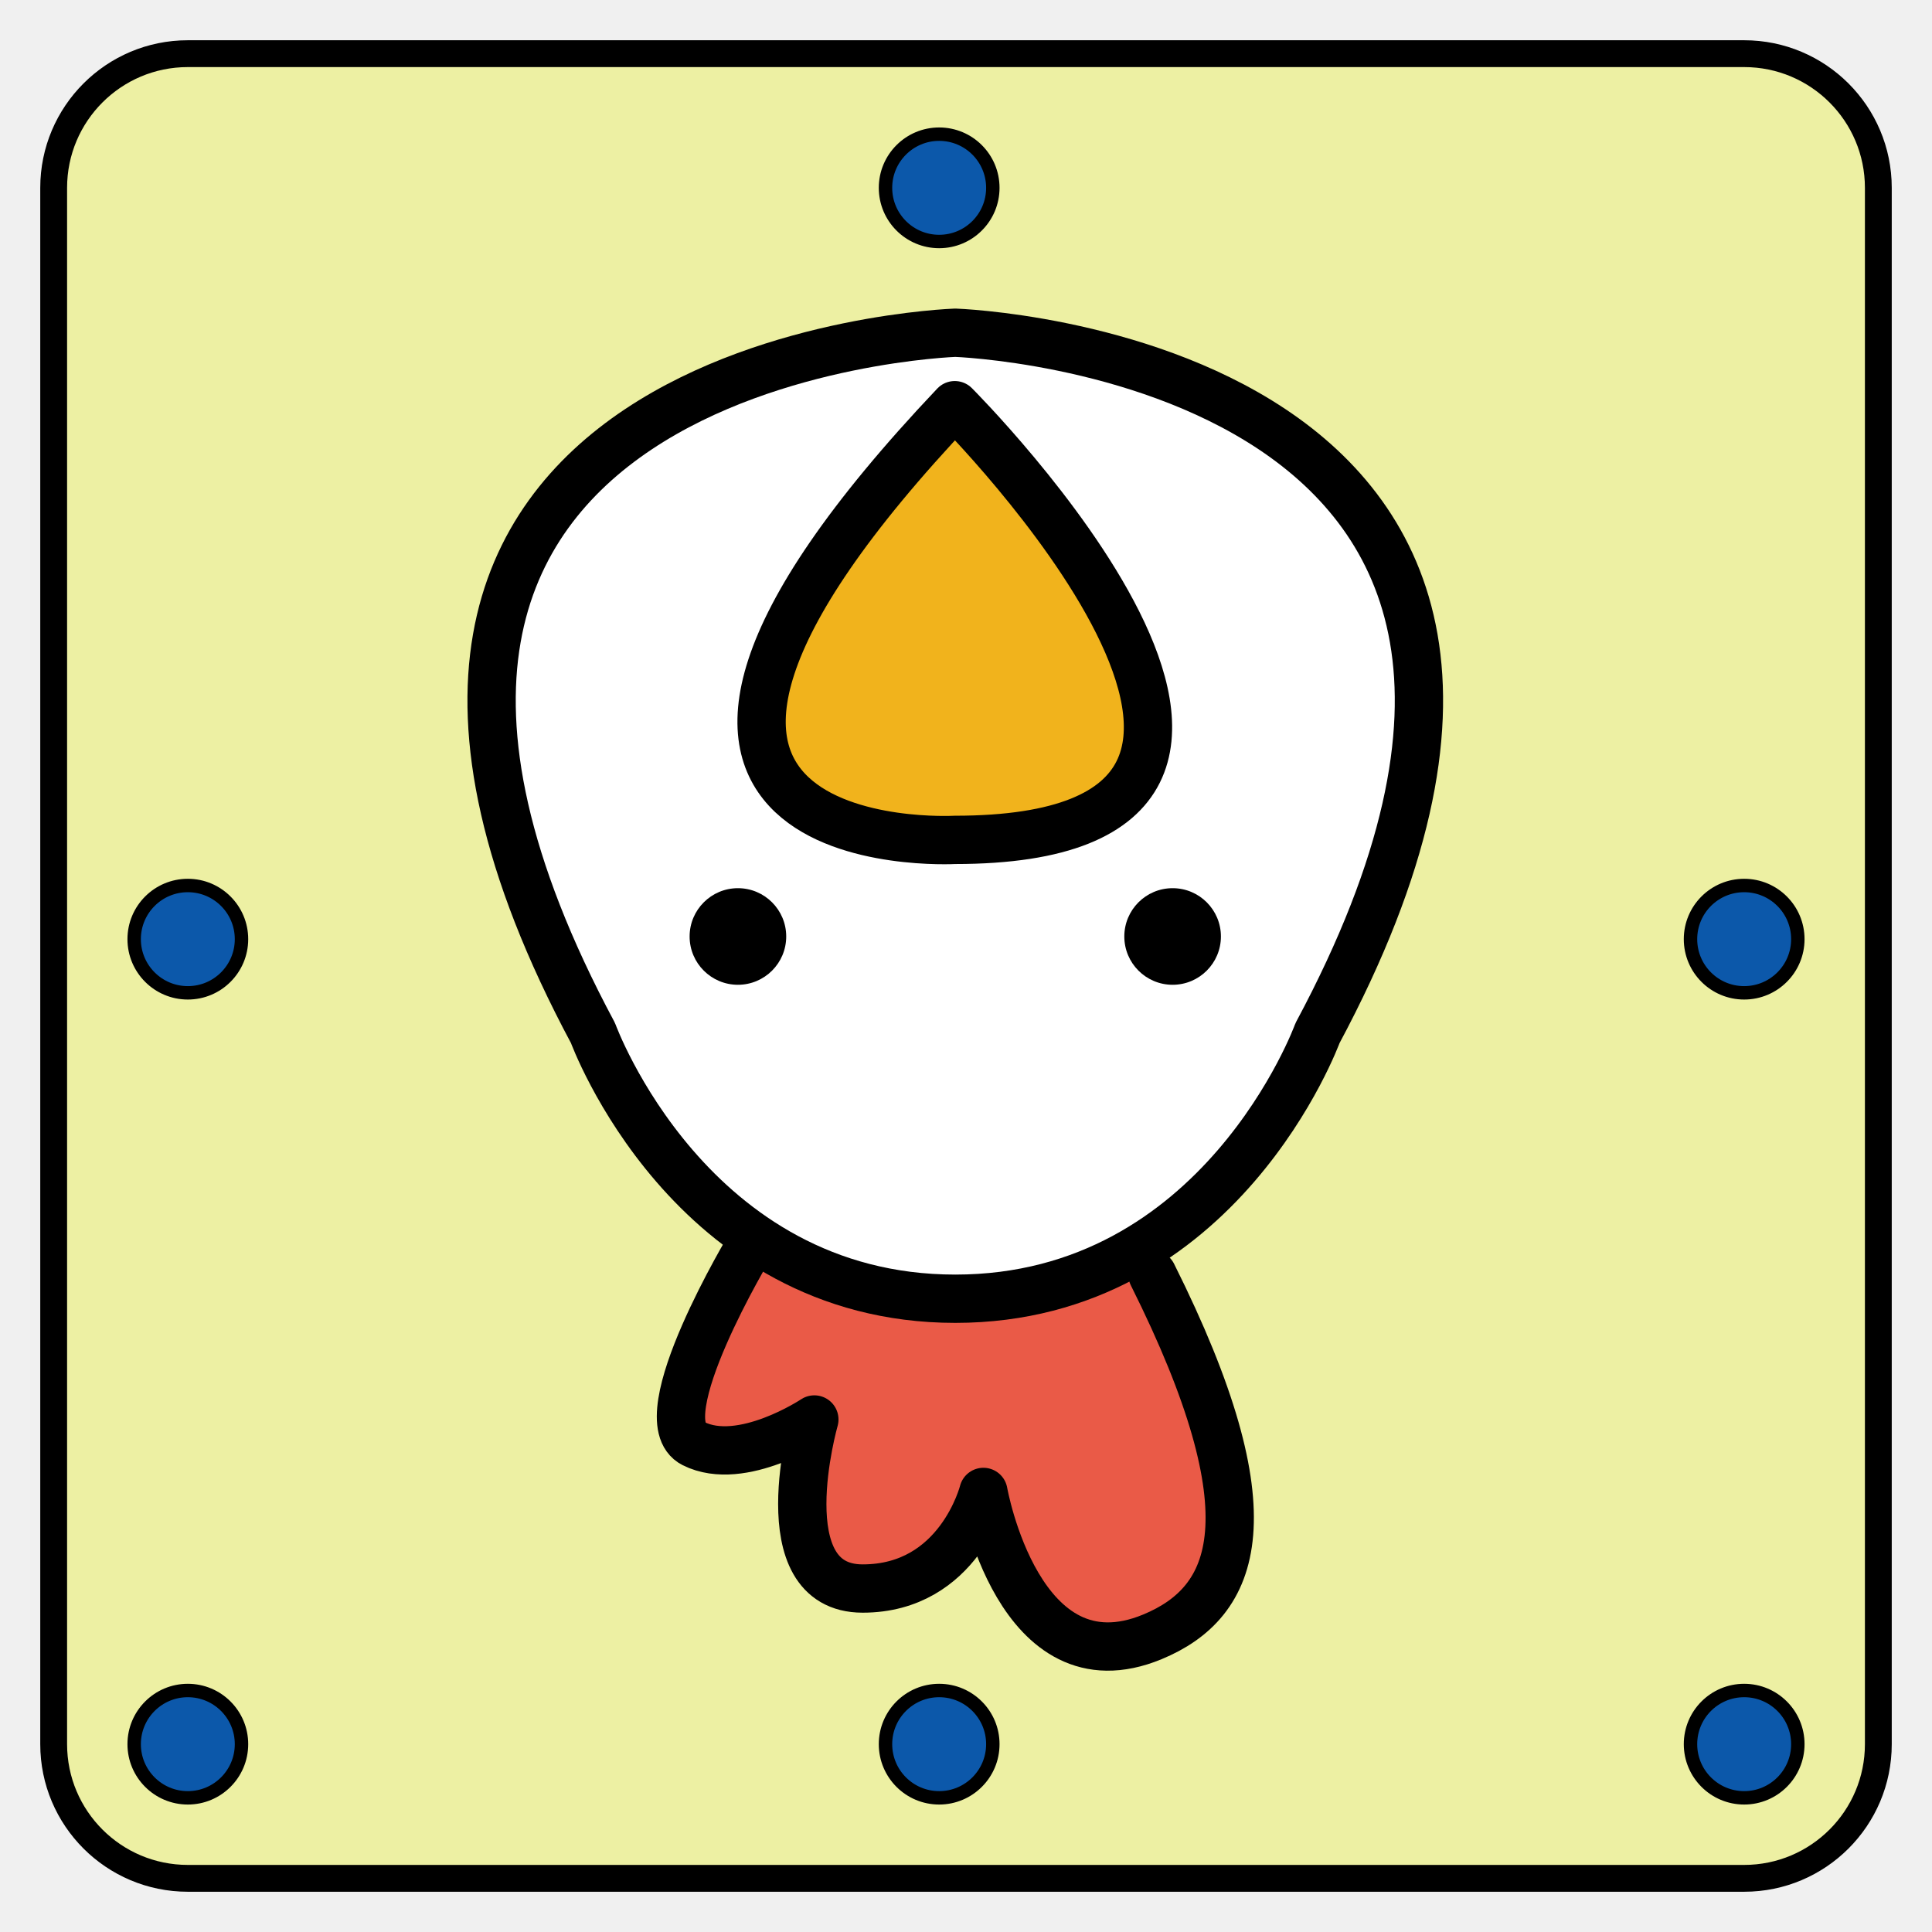
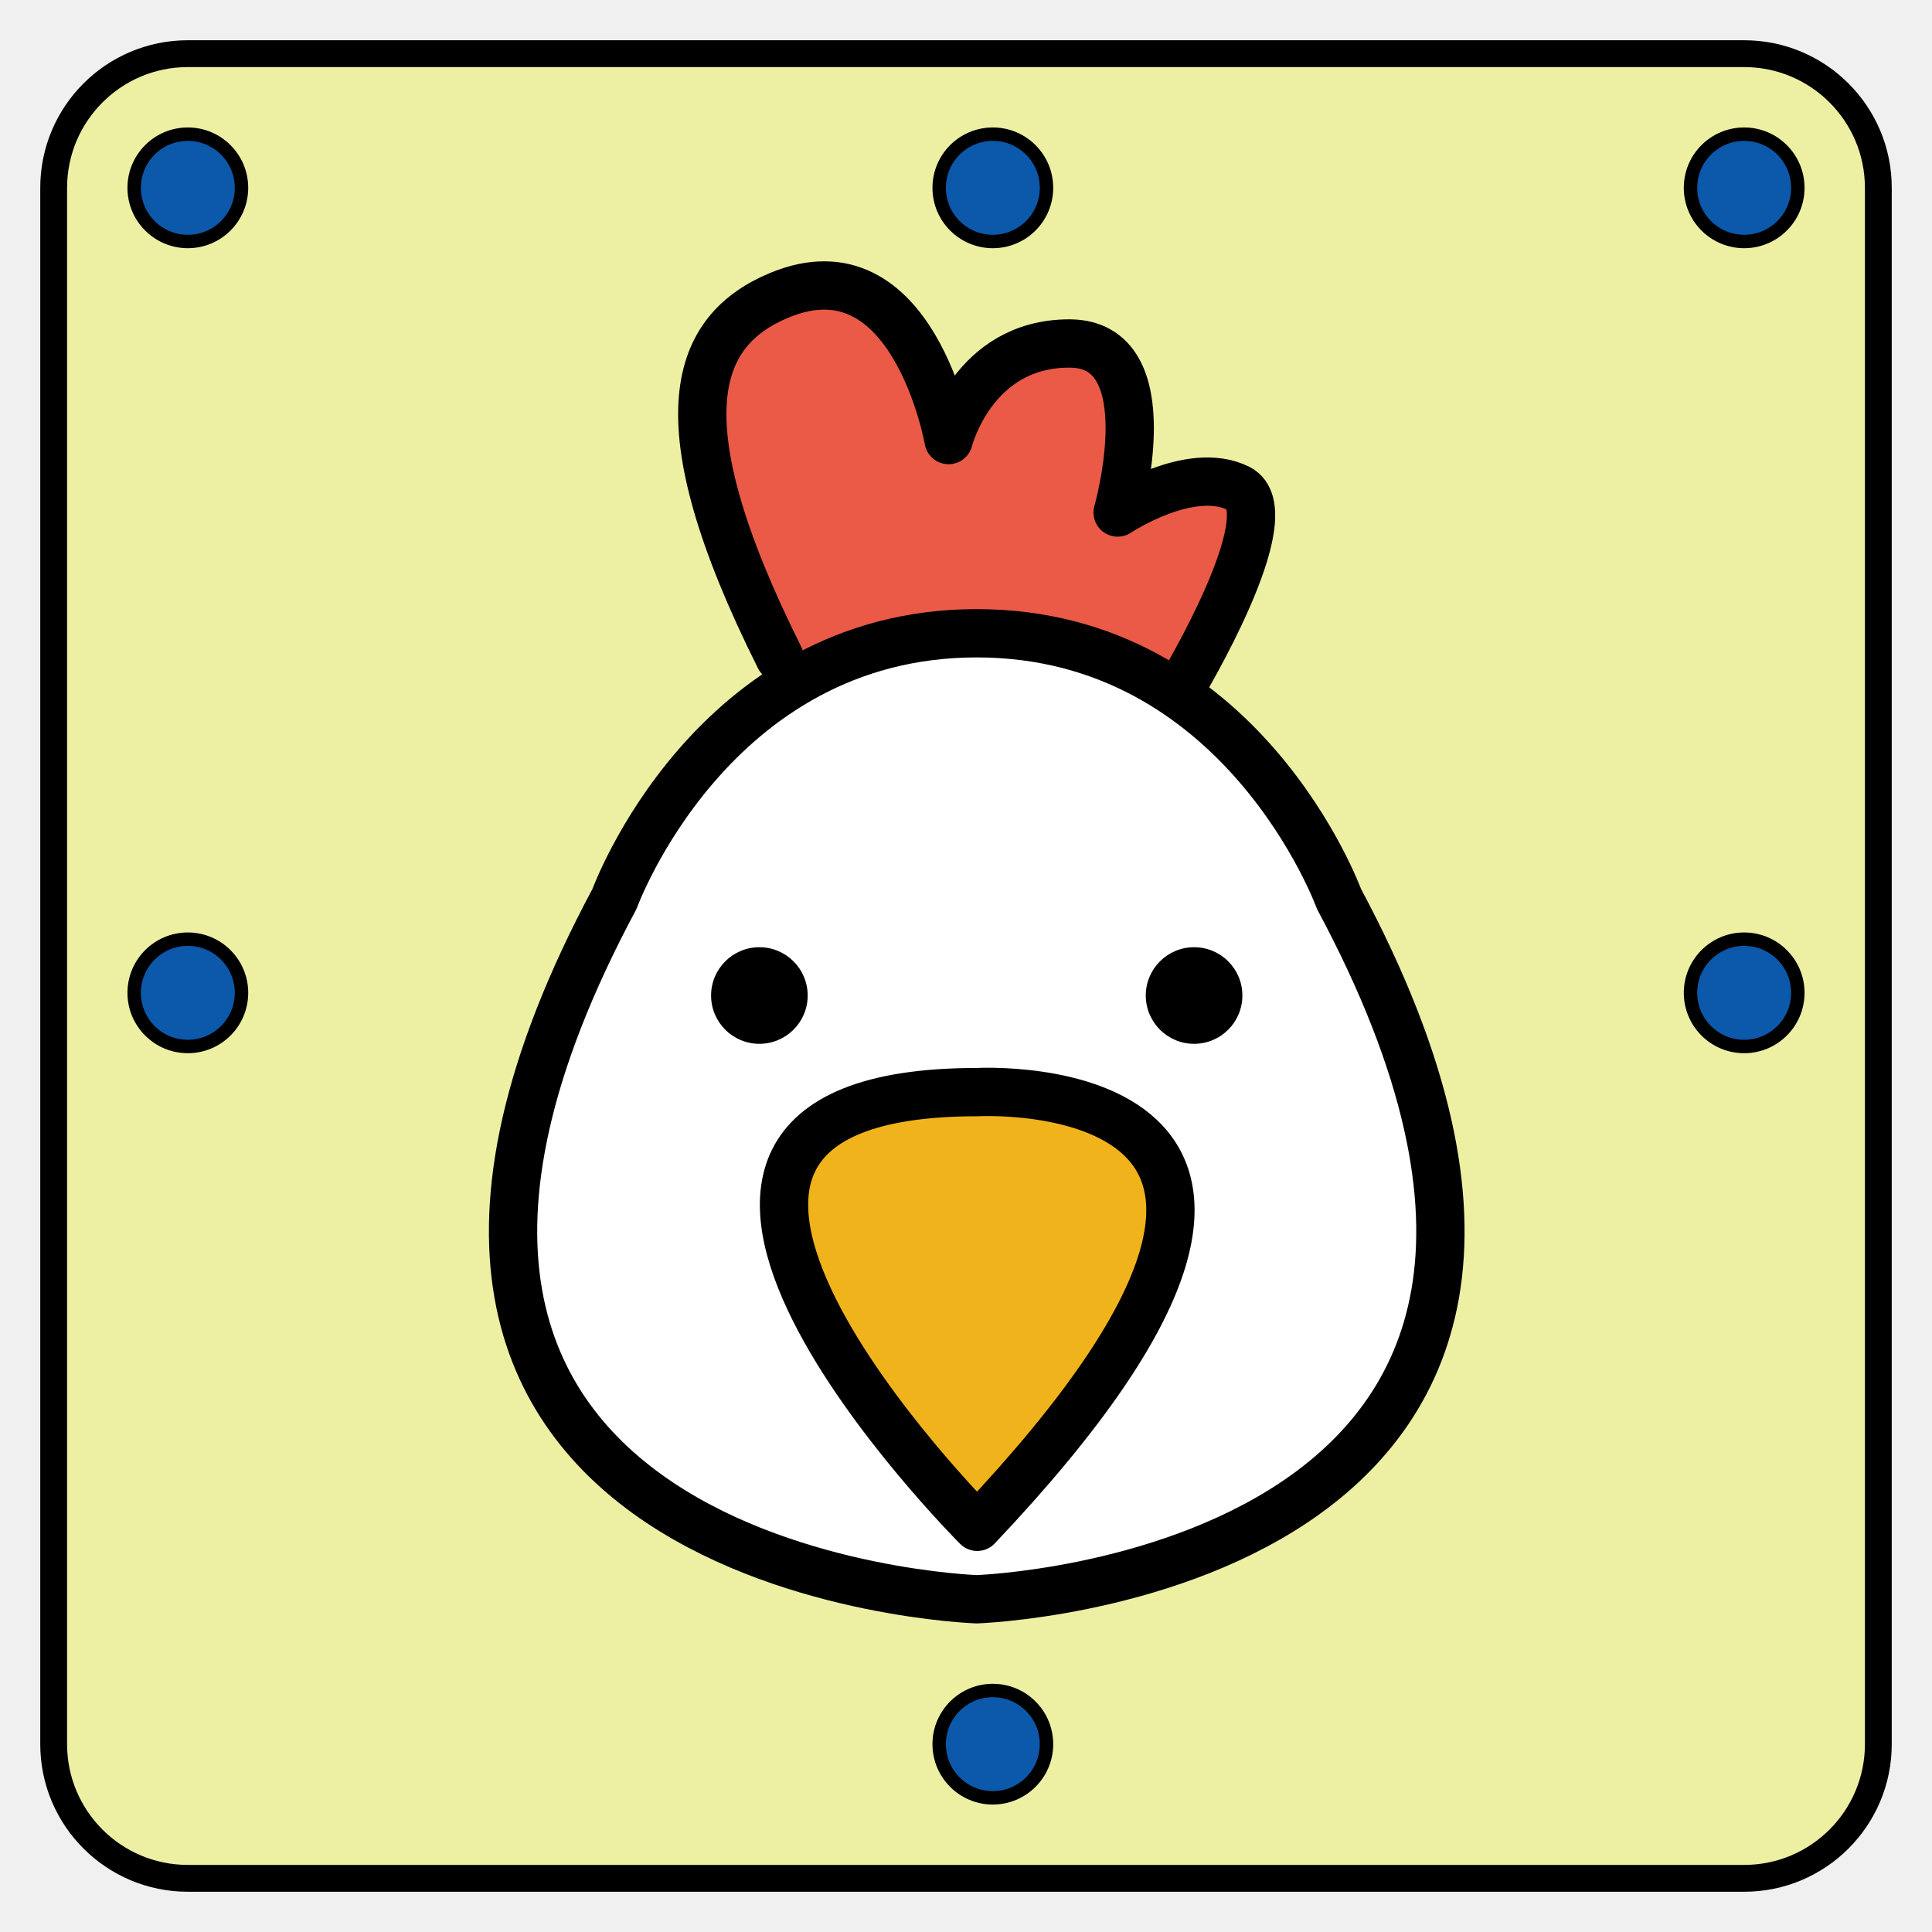
<svg xmlns="http://www.w3.org/2000/svg" id="emoji" viewBox="0 0 72 72" version="1.1">
-   <g transform="rotate(180, 36, 36)">
-     <rect x="2" y="2" width="68" height="68" rx="5" ry="5" fill="#EDF0A3" stroke="black" stroke-width="1" />
-     <circle cx="37" cy="7" r="2" fill="#0C58AA" stroke="black" stroke-width="0.5" />
-     <circle cx="37" cy="65" r="2" fill="#0C58AA" stroke="black" stroke-width="0.5" />
-     <circle cx="7" cy="37" r="2" fill="#0C58AA" stroke="black" stroke-width="0.5" />
-     <circle cx="65" cy="37" r="2" fill="#0C58AA" stroke="black" stroke-width="0.5" />
-     <circle cx="7" cy="7" r="2" fill="#0C58AA" stroke="black" stroke-width="0.5" />
-     <circle cx="65" cy="7" r="2" fill="#0C58AA" stroke="black" stroke-width="0.5" />
-     <g id="original" transform="translate(4, 2) scale(0.9)">
-       <g id="color">
-         <path fill="#EA5A47" d="M44.62,26.25c0,0,4.375-7.25,2.375-8.25s-5,1-5,1s2-7-2-7s-5,4-5,4s-1.457-8.296-7-6c-3.464,1.435-5,5,0,15" />
-         <path fill="#FFFFFF" d="M21,35c0,0,4-11,15-11s15,11,15,11c15,28-15,29-15,29S6,63,21,35z" />
-         <path fill="#F1B31C" d="M36,43c0,0,18-1,0,18C36,61,18,43,36,43z" />
-       </g>
-       <g id="line">
-         <path fill="none" stroke="#000000" stroke-linecap="round" stroke-linejoin="round" stroke-miterlimit="10" stroke-width="2" d="M44.46,26.25c0,0,4.375-7.25,2.375-8.25s-5,1-5,1s2-7-2-7s-5,4-5,4s-1.457-8.296-7-6c-3.464,1.435-5,5,0,15" />
-         <circle cx="27" cy="39" r="2" />
-         <circle cx="45" cy="39" r="2" />
-         <path fill="none" stroke="#000000" stroke-linecap="round" stroke-linejoin="round" stroke-miterlimit="10" stroke-width="2" d="M36.02,43c0,0,18-1,0,18C36.02,61,18.02,43,36.02,43z" />
-         <path fill="none" stroke="#000000" stroke-linecap="round" stroke-linejoin="round" stroke-miterlimit="10" stroke-width="2" d="M21,35c0,0,4-11,15-11s15,11,15,11c15,28-15,29-15,29S6,63,21,35z" />
-       </g>
+   <rect x="2" y="2" width="68" height="68" rx="5" ry="5" fill="#EDF0A3" stroke="black" stroke-width="1" />
+   <circle cx="37" cy="7" r="2" fill="#0C58AA" stroke="black" stroke-width="0.5" />
+   <circle cx="37" cy="65" r="2" fill="#0C58AA" stroke="black" stroke-width="0.5" />
+   <circle cx="7" cy="37" r="2" fill="#0C58AA" stroke="black" stroke-width="0.5" />
+   <circle cx="65" cy="37" r="2" fill="#0C58AA" stroke="black" stroke-width="0.5" />
+   <circle cx="7" cy="7" r="2" fill="#0C58AA" stroke="black" stroke-width="0.5" />
+   <circle cx="65" cy="7" r="2" fill="#0C58AA" stroke="black" stroke-width="0.5" />
+   <g id="original" transform="translate(4, 2) scale(0.9)">
+     <g id="color">
+       <path fill="#EA5A47" d="M44.62,26.25c0,0,4.375-7.25,2.375-8.25s-5,1-5,1s2-7-2-7s-5,4-5,4s-1.457-8.296-7-6c-3.464,1.435-5,5,0,15" />
+       <path fill="#FFFFFF" d="M21,35c0,0,4-11,15-11s15,11,15,11c15,28-15,29-15,29S6,63,21,35z" />
+       <path fill="#F1B31C" d="M36,43c0,0,18-1,0,18C36,61,18,43,36,43z" />
+     </g>
+     <g id="line">
+       <path fill="none" stroke="#000000" stroke-linecap="round" stroke-linejoin="round" stroke-miterlimit="10" stroke-width="2" d="M44.46,26.25c0,0,4.375-7.25,2.375-8.25s-5,1-5,1s2-7-2-7s-5,4-5,4s-1.457-8.296-7-6c-3.464,1.435-5,5,0,15" />
+       <circle cx="27" cy="39" r="2" />
+       <circle cx="45" cy="39" r="2" />
+       <path fill="none" stroke="#000000" stroke-linecap="round" stroke-linejoin="round" stroke-miterlimit="10" stroke-width="2" d="M36.02,43c0,0,18-1,0,18C36.02,61,18.02,43,36.02,43z" />
+       <path fill="none" stroke="#000000" stroke-linecap="round" stroke-linejoin="round" stroke-miterlimit="10" stroke-width="2" d="M21,35c0,0,4-11,15-11s15,11,15,11c15,28-15,29-15,29S6,63,21,35z" />
    </g>
  </g>
</svg>
